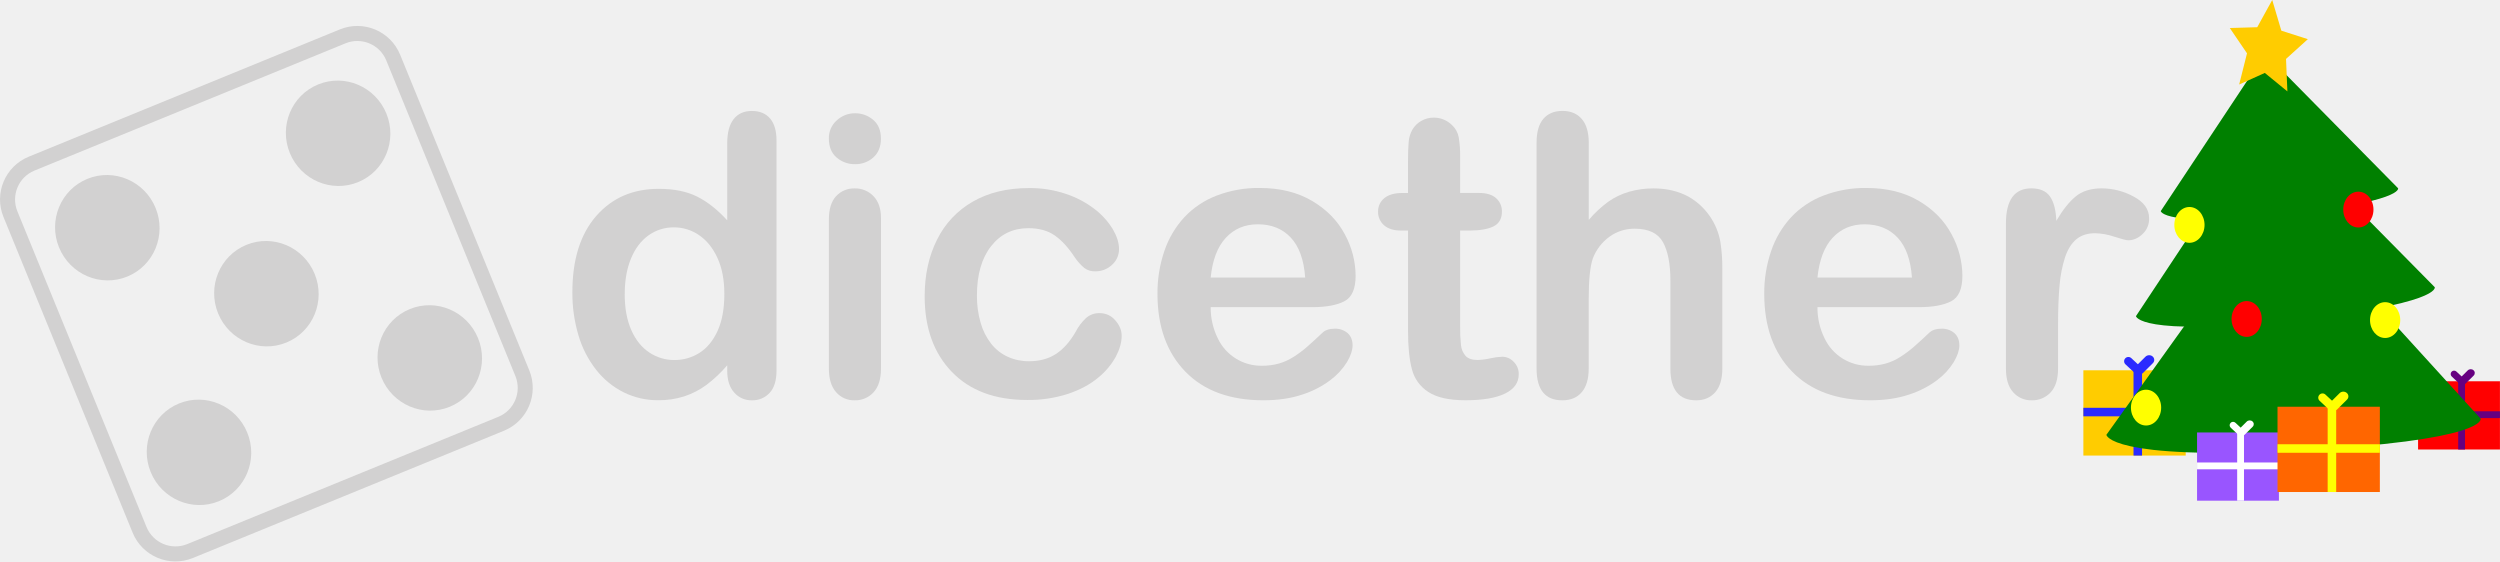
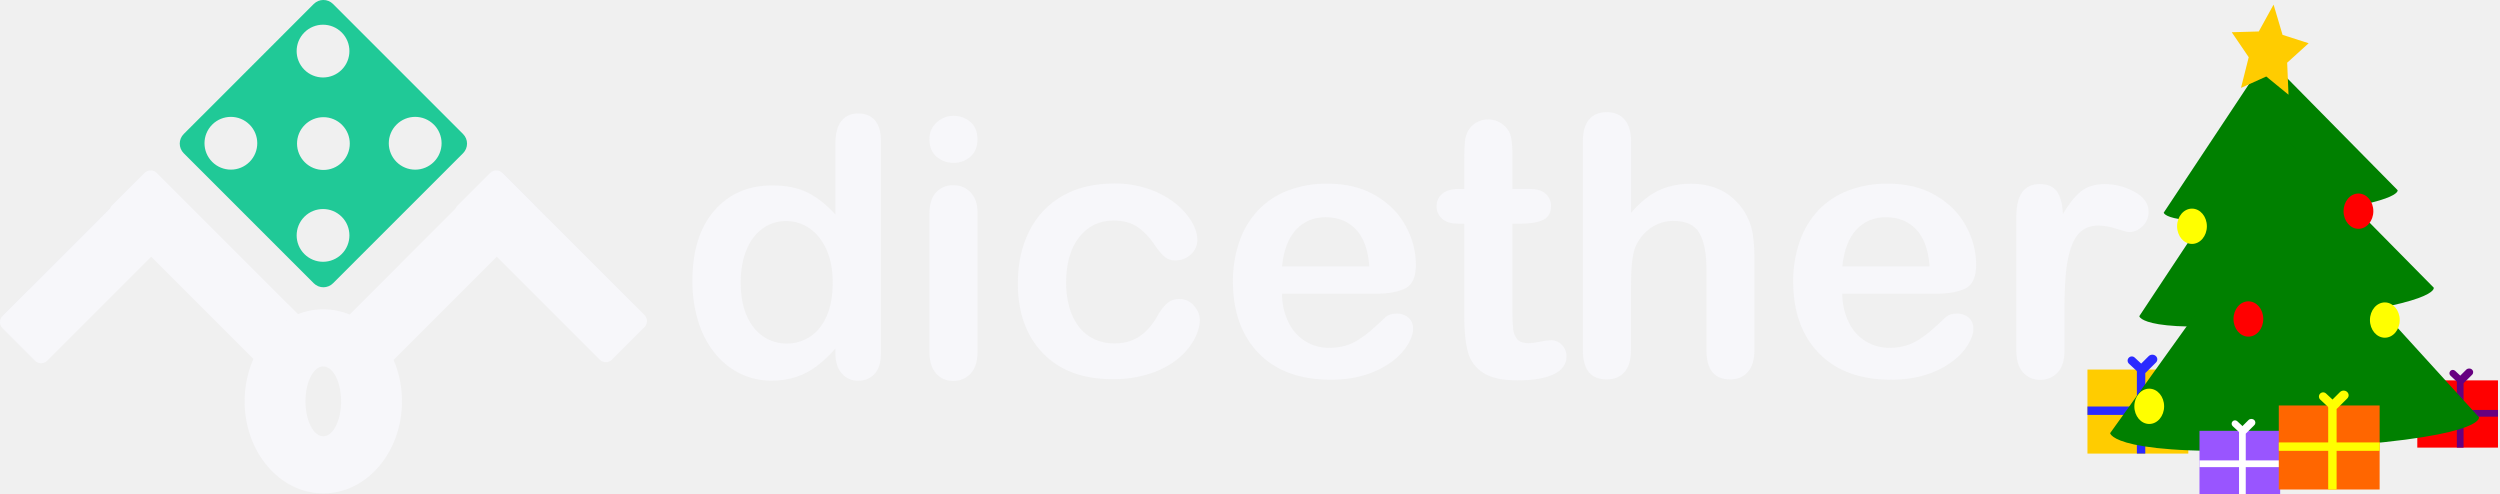
- <svg xmlns="http://www.w3.org/2000/svg" width="2443mm" height="548.61mm" version="1.1" viewBox="0 0 2442.96 548.61">
-   <defs>
-     <style>.cls-1{fill:#d2d1d1;}</style>
+ <svg xmlns="http://www.w3.org/2000/svg" width="2077.3" height="410" version="1.1" viewBox="0 0 549.64 108.48" id="svg1111">
+   <defs id="defs1065">
+     <style id="style1061">.cls-1{fill:#f7f7fa;}</style>
+     <style id="style1063">.cls-1{fill:#f7f7fa;}</style>
  </defs>
-   <g transform="translate(2105.3 161.55)">
-     <g transform="matrix(1.2735 0 0 1.2735 -2105.3 -136.19)" data-name="2">
-       <g fill="#d2d1d1" data-name="1">
-         <path class="cls-1" d="m386.78 310.57-238.78 97.69a35.48 35.48 0 0 1 -46.22 -19.38l-99.14-242.34a35.46 35.46 0 0 1 19.36 -46.21l238.8-97.69a35.48 35.48 0 0 1 46.2 19.36l99.14 242.34a35.48 35.48 0 0 1 -19.36 46.23zm-360.4-199.57a24 24 0 0 0 -13.08 31.18l99.14 242.34a24 24 0 0 0 31.2 13.08l238.77-97.69a24 24 0 0 0 13.09 -31.19l-99.15-242.34a24 24 0 0 0 -31.19 -13.08z" />
-         <ellipse class="cls-1" transform="rotate(-22.25 204.39 205.44)" cx="204.4" cy="205.45" rx="40.02" ry="40.5" />
-         <ellipse class="cls-1" transform="rotate(-22.25 329.78 254.74)" cx="329.77" cy="254.73" rx="40.02" ry="40.5" />
-         <ellipse class="cls-1" transform="rotate(-22.25 259.44 82.366)" cx="259.43" cy="82.36" rx="40.02" ry="40.5" />
-         <ellipse class="cls-1" transform="rotate(-22.25 152.67 327.18)" cx="152.67" cy="327.18" rx="40.02" ry="40.5" />
-         <ellipse class="cls-1" transform="rotate(-22.25 82.326 154.81)" cx="82.33" cy="154.82" rx="40.02" ry="40.5" />
-         <path class="cls-1" d="m558 264.41v-4a101.56 101.56 0 0 1 -15.89 15 59.76 59.76 0 0 1 -17 8.79 63.82 63.82 0 0 1 -20 3 59 59 0 0 1 -26.59 -6.08 62 62 0 0 1 -21.16 -17.36 78.93 78.93 0 0 1 -13.55 -26.51 113.08 113.08 0 0 1 -4.62 -33q0-37.5 18.31-58.45t48.25-20.8q17.28 0 29.15 5.93t23.1 18.2v-59q0-12.3 4.91-18.6t14-6.3q9.07 0 14 5.79t4.92 16.98v176.41q0 11.43-5.27 17.14a17.7 17.7 0 0 1 -13.62 5.71 17.45 17.45 0 0 1 -13.55 -5.93q-5.39-5.94-5.39-16.92zm-78.66-58.74q0 16.26 5.05 27.68t13.84 17.22a34.18 34.18 0 0 0 19.19 5.78 35.42 35.42 0 0 0 19.27 -5.49q8.71-5.49 13.91-16.85t5.2-28.34q0-16-5.2-27.47t-14.06-17.57a33.55 33.55 0 0 0 -19.41 -6.08 32.75 32.75 0 0 0 -19.63 6.22q-8.64 6.22-13.4 17.87t-4.72 27.03z" />
-         <path class="cls-1" d="m656.18 106.06a21.11 21.11 0 0 1 -14.28 -5.13q-5.9-5.11-5.9-14.5a18 18 0 0 1 6.08 -14 20.42 20.42 0 0 1 14.1 -5.43 21 21 0 0 1 13.77 5q6 5 6 14.5 0 9.22-5.86 14.43a20.27 20.27 0 0 1 -13.91 5.13zm19.82 41.31v115.57q0 12-5.71 18.17a18.94 18.94 0 0 1 -14.5 6.15 18.08 18.08 0 0 1 -14.29 -6.3q-5.49-6.3-5.49-18v-114.42q0-11.86 5.49-17.87a18.5 18.5 0 0 1 14.29 -6 19.18 19.18 0 0 1 14.5 6q5.71 6 5.71 16.7z" />
-         <path class="cls-1" d="m860.68 237.75q0 7.47-4.47 16a54.86 54.86 0 0 1 -13.62 16.18q-9.17 7.69-23.08 12.38a98 98 0 0 1 -31.34 4.69q-37.06 0-57.86-21.61t-20.8-57.93q0-24.62 9.52-43.51a68.21 68.21 0 0 1 27.54 -29.22q18-10.33 43.06-10.33a85.85 85.85 0 0 1 28.49 4.54 74.6 74.6 0 0 1 22 11.72 56.46 56.46 0 0 1 13.77 15.31q4.75 8.13 4.76 15.16a16 16 0 0 1 -5.35 12.16 18.35 18.35 0 0 1 -13 5 13.07 13.07 0 0 1 -8.28 -2.57 40.07 40.07 0 0 1 -7.4 -8.27q-7.32-11.13-15.31-16.7t-20.28-5.57q-17.73 0-28.57 13.84t-10.84 37.87a73 73 0 0 0 2.79 20.73 47 47 0 0 0 8.05 16.11 34.44 34.44 0 0 0 12.75 10.11 38.76 38.76 0 0 0 16.4 3.44q12 0 20.58-5.56t15.16-17a39.11 39.11 0 0 1 7.91 -10.54 15 15 0 0 1 10.4 -3.81 15.41 15.41 0 0 1 12.16 5.56q4.87 5.53 4.86 11.82z" />
-         <path class="cls-1" d="m1007.2 215.78h-78.22a53 53 0 0 0 5.49 24 36.79 36.79 0 0 0 33.77 20.95 47.69 47.69 0 0 0 13.11 -1.69 42.88 42.88 0 0 0 11.5 -5.27 88.37 88.37 0 0 0 10.25 -7.69q4.68-4.09 12.16-11.13 3.07-2.64 8.79-2.64a14.46 14.46 0 0 1 10 3.37q3.81 3.38 3.81 9.52 0 5.42-4.25 12.67a50.63 50.63 0 0 1 -12.82 13.92 73.06 73.06 0 0 1 -21.53 11.06q-13 4.39-29.81 4.39-38.54 0-59.91-22t-21.39-59.62a99.62 99.62 0 0 1 5.27 -32.89 72.77 72.77 0 0 1 15.38 -26 66.78 66.78 0 0 1 24.91 -16.62 89.32 89.32 0 0 1 32.81 -5.79q23.43 0 40.21 9.89t25.12 25.56a67.16 67.16 0 0 1 8.35 31.93q0 15.09-8.64 19.56t-24.36 4.52zm-78.22-22.71h72.51q-1.47-20.5-11.06-30.69t-25.27-10.18q-14.94 0-24.54 10.33t-11.64 30.54z" />
-         <path class="cls-1" d="m1076 128.18h4.39v-24q0-9.68 0.52-15.17a22.34 22.34 0 0 1 2.85 -9.44 18 18 0 0 1 6.74 -6.67 19.11 19.11 0 0 1 9.82 -2.56 19.73 19.73 0 0 1 13.77 5.66 16.88 16.88 0 0 1 5.2 9.3 83.78 83.78 0 0 1 1.1 15.6v27.25h14.61q8.49 0 13 4a13.29 13.29 0 0 1 4.46 10.32q0 8.07-6.37 11.28t-18.23 3.25h-7.47v73.53a119.21 119.21 0 0 0 0.66 14.43 14.65 14.65 0 0 0 3.52 8.2q2.85 3.15 9.3 3.15a49.65 49.65 0 0 0 9.52 -1.24 49.5 49.5 0 0 1 9.38 -1.25 12.07 12.07 0 0 1 8.71 3.88 13 13 0 0 1 3.88 9.6q0 9.66-10.54 14.79t-30.32 5.13q-18.76 0-28.42-6.3a29.21 29.21 0 0 1 -12.67 -17.43q-3-11.13-3-29.74v-76.75h-5.27q-8.64 0-13.18-4.11a13.39 13.39 0 0 1 -4.54 -10.4 12.89 12.89 0 0 1 4.76 -10.32q4.74-3.99 13.82-3.99z" />
-         <path class="cls-1" d="m1219.1 89.51v59.32a85.69 85.69 0 0 1 14.88 -13.91 53.56 53.56 0 0 1 16 -7.69 67.19 67.19 0 0 1 18.9 -2.57q15.22 0 27 6.45a50 50 0 0 1 24.24 34.79 127.31 127.31 0 0 1 1.46 20.43v76.61q0 12-5.49 18.17t-14.58 6.15q-19.77 0-19.77-24.32v-67.52q0-19.2-5.71-29.52t-21.68-10.33a32.55 32.55 0 0 0 -19.27 6.08 36.58 36.58 0 0 0 -12.81 16.63q-3.22 8.92-3.23 31.78v52.88q0 11.87-5.34 18.1t-14.87 6.22q-19.77 0-19.78-24.32v-173.43q0-12.17 5.2-18.24t14.58-6.08q9.52 0 14.87 6.15t5.4 18.17z" />
-         <path class="cls-1" d="m1472.8 215.78h-78.22a53 53 0 0 0 5.5 24 36.76 36.76 0 0 0 33.76 20.95 47.63 47.63 0 0 0 13.11 -1.69 42.6 42.6 0 0 0 11.5 -5.27 87.52 87.52 0 0 0 10.25 -7.69q4.69-4.09 12.16-11.13 3.08-2.64 8.79-2.64a14.46 14.46 0 0 1 10 3.37q3.81 3.38 3.81 9.52 0 5.42-4.25 12.67a50.32 50.32 0 0 1 -12.82 13.92 73.06 73.06 0 0 1 -21.53 11.06q-13 4.39-29.81 4.39-38.52 0-59.91-22t-21.39-59.62a99.36 99.36 0 0 1 5.28 -32.89 72.49 72.49 0 0 1 15.38 -26 66.74 66.74 0 0 1 24.9 -16.62 89.32 89.32 0 0 1 32.81 -5.79q23.45 0 40.21 9.89t25.12 25.56a67.16 67.16 0 0 1 8.35 31.93q0 15.09-8.64 19.56t-24.36 4.52zm-78.22-22.71h72.51q-1.47-20.5-11.06-30.69t-25.27-10.18q-14.94 0-24.53 10.33t-11.65 30.54z" />
-         <path class="cls-1" d="m1579.2 229.55v33.39q0 12.17-5.71 18.24a19 19 0 0 1 -14.5 6.08 18.3 18.3 0 0 1 -14.21 -6.15q-5.57-6.15-5.57-18.17v-111.32q0-27 19.48-27 10 0 14.36 6.3t4.83 18.61q7.19-12.31 14.73-18.61t20.14-6.3a51.56 51.56 0 0 1 24.46 6.3q11.86 6.3 11.87 16.7a15.9 15.9 0 0 1 -5.06 12.09q-5.05 4.75-10.91 4.76-2.21 0-10.62-2.71a49.3 49.3 0 0 0 -14.87 -2.71q-8.79 0-14.35 4.61t-8.65 13.7a95.45 95.45 0 0 0 -4.25 21.6q-1.17 12.56-1.17 30.59z" />
-       </g>
-     </g>
-     <g transform="translate(0 42.333)" fill-rule="evenodd">
-       <g transform="translate(336.31 -189.27)">
-         <rect x="-78.687" y="357.97" width="80" height="66.667" fill="#f00" stroke-width=".23" />
-         <g fill="#660080">
-           <rect x="-39.487" y="357.97" width="6.667" height="66.667" stroke-width=".066" />
-           <rect transform="rotate(-47.052)" x="-289.82" y="203.9" width="6.667" height="16.064" ry="3.333" stroke-width=".033" />
-           <rect transform="matrix(.75672 .65374 -.70813 .70608 0 0)" x="225.3" y="279.53" width="7.679" height="18.404" ry="3.819" stroke-width=".037" />
-           <rect x="-78.687" y="387.29" width="80" height="6.667" stroke-width=".073" />
+   <g transform="translate(-63.193,-7.1873)" id="g1109">
+     <g transform="matrix(1.2735,0,0,1.2735,-82.985,2635.9)" data-name="2" id="g1107">
+       <g fill="#f7f7fa" data-name="1" id="g1105">
+         <g transform="matrix(5.4336,0,0,5.4336,-508.91,8774)" id="g1083">
+           <path transform="translate(0.16631,0.27027)" d="m 125.2,-1994.8 c -0.17,-0.17 -0.443,-0.17 -0.613,0 l -4.13,4.13 c -0.17,0.17 -0.17,0.443 0,0.613 l 4.13,4.13 c 0.17,0.17 0.443,0.17 0.613,0 l 4.13,-4.13 c 0.17,-0.17 0.17,-0.443 0,-0.613 z m 0.275,0.904 a 0.838,0.838 0 0 1 -1e-5,1.185 0.838,0.838 0 0 1 -1.186,0 0.838,0.838 0 0 1 2.2e-4,-1.185 0.838,0.838 0 0 1 1.185,-2e-4 z m 2.928,2.928 a 0.838,0.838 0 0 1 -1e-5,1.186 0.838,0.838 0 0 1 -1.186,10e-5 0.838,0.838 0 0 1 2.1e-4,-1.186 0.838,0.838 0 0 1 1.185,-2e-4 z m -2.916,0.011 a 0.838,0.838 0 0 1 -2e-4,1.185 0.838,0.838 0 0 1 -1.185,10e-5 0.838,0.838 0 0 1 -2e-4,-1.186 0.838,0.838 0 0 1 1.186,0 z m -2.94,-0.011 a 0.838,0.838 0 0 1 1.9e-4,1.185 0.838,0.838 0 0 1 -1.186,10e-5 0.838,0.838 0 0 1 2e-4,-1.185 0.838,0.838 0 0 1 1.185,0 z m 2.928,2.928 a 0.838,0.838 0 0 1 2e-4,1.185 0.838,0.838 0 0 1 -1.186,0 0.838,0.838 0 0 1 2.2e-4,-1.185 0.838,0.838 0 0 1 1.185,-10e-5 z" fill="#20c997" fill-rule="evenodd" stroke-width="0.19" id="path1067" />
+           <g transform="translate(0.16631,0.27027)" fill="#f7f7fa" id="g1081">
+             <g fill-rule="evenodd" stroke-width="0.008" id="g1077">
+               <path d="m 129.16,-1988.4 1.032,-1.032 c 0.107,-0.107 0.28,-0.107 0.387,0 l 4.515,4.514 c 0.107,0.107 0.107,0.28 0,0.387 l -1.032,1.032 c -0.107,0.107 -0.28,0.107 -0.387,0 l -4.515,-4.515 c -0.107,-0.107 -0.107,-0.28 0,-0.387 z" id="path1069" />
+               <path d="m 130.58,-1989.4 1.032,1.032 c 0.107,0.107 0.107,0.28 0,0.387 l -4.515,4.515 c -0.107,0.107 -0.28,0.107 -0.387,0 l -1.032,-1.032 c -0.107,-0.107 -0.107,-0.28 0,-0.387 l 4.515,-4.515 c 0.107,-0.107 0.28,-0.107 0.387,0 z" id="path1071" />
+               <path d="m 118.18,-1988.4 1.032,-1.032 c 0.107,-0.107 0.28,-0.107 0.387,0 l 4.515,4.514 c 0.107,0.107 0.107,0.28 0,0.387 l -1.032,1.032 c -0.107,0.107 -0.28,0.107 -0.387,0 l -4.515,-4.515 c -0.107,-0.107 -0.107,-0.28 0,-0.387 z" id="path1073" />
+               <path d="m 119.6,-1989.4 1.032,1.032 c 0.107,0.107 0.107,0.28 0,0.387 l -4.515,4.515 c -0.107,0.107 -0.28,0.107 -0.387,0 l -1.032,-1.032 c -0.107,-0.107 -0.107,-0.28 0,-0.387 l 4.515,-4.514 c 0.107,-0.107 0.28,-0.107 0.387,0 z" id="path1075" />
+             </g>
+             <path d="m 124.89,-1985.1 a 2.5,2.925 0 0 0 -2.499,2.925 2.5,2.925 0 0 0 2.499,2.925 2.5,2.925 0 0 0 2.5,-2.925 2.5,2.925 0 0 0 -2.5,-2.925 z m 0,1.815 a 0.566,1.11 0 0 1 0.566,1.11 0.566,1.11 0 0 1 -0.566,1.11 0.566,1.11 0 0 1 -0.566,-1.11 0.566,1.11 0 0 1 0.566,-1.11 z" stroke-width="0.99" style="paint-order:stroke fill markers" id="path1079" />
+           </g>
        </g>
-       </g>
-       <g stroke-width=".265">
-         <ellipse cx="68.792" cy="67.568" rx="11.339" ry="10.961" fill="#f00" />
-         <ellipse cx="150.06" cy="71.726" rx="13.229" ry="10.583" fill="#ff0" />
-         <ellipse cx="23.812" cy="163.2" rx="13.229" ry="10.583" fill="#ff0" />
-         <ellipse cx="187.1" cy="178.32" rx="13.229" ry="10.583" fill="#f00" />
-       </g>
-       <g transform="matrix(.83333 0 0 .83333 116.31 224.54)">
-         <rect x="-222.91" y="-79.891" width="120" height="100" fill="#fc0" stroke-width=".345" />
-         <g fill="#2a2aff">
-           <rect x="-164.11" y="-79.891" width="10" height="100" stroke-width=".099" />
-           <rect transform="rotate(-47.052)" x="-54.667" y="-191.19" width="10" height="24.095" ry="5" stroke-width=".049" />
-           <rect transform="matrix(.75672 .65374 -.70813 .70608 0 0)" x="-174.32" y="19.972" width="11.518" height="27.607" ry="5.729" stroke-width=".056" />
-           <rect x="-222.91" y="-35.91" width="120" height="10" stroke-width=".109" />
-         </g>
-       </g>
-       <g transform="matrix(.84374 0 0 1 21.237 -2.1167)">
-         <g fill="#008000">
-           <path d="m257.02-17.798s6.774 13.402-136.11 26.013c-136.4 12.039-138.77-3.707-138.77-3.707l121.01-153.96z" stroke-width=".163" />
-           <path d="m299.47 78.862s8.536 16.867-171.33 32.856c-171.71 15.264-174.71-4.556-174.71-4.556l152.25-193.92z" stroke-width=".205" />
-           <path d="m352.59 207.31s9.946 21.549-215.39 31.368c-215.12 9.373-218.02-15.552-218.02-15.552l198.4-233.62z" stroke-width=".256" />
-         </g>
-         <g stroke-width=".197">
-           <circle cx="211" cy="3.036" r="17.5" fill="#f00" />
-           <circle cx="15.362" cy="18.003" r="17.5" fill="#ff0" />
-           <circle cx="-34.885" cy="196.54" r="17.5" fill="#ff0" />
-           <circle cx="81.645" cy="109.94" r="17.5" fill="#f00" />
-           <circle cx="242.01" cy="111.01" r="17.5" fill="#ff0" />
-         </g>
-         <path transform="matrix(1.0746 -.44185 .44185 1.0746 51.01 15.831)" d="m71.089-147.79 25.543 9.786 22.542-15.494-1.414 27.317 21.701 16.651-26.417 7.096-9.13 25.785-14.912-22.931-27.344-0.715 17.2-21.269z" fill="#fc0" stroke-width=".265" />
-       </g>
-       <g transform="translate(25.081 -44.751)">
-         <rect x="16.563" y="263.47" width="80" height="66.667" fill="#95f" stroke-width=".23" />
-         <g fill="#fff">
-           <rect x="55.763" y="263.47" width="6.667" height="66.667" stroke-width=".066" />
-           <rect transform="rotate(-47.052)" x="-155.75" y="209.24" width="6.667" height="16.064" ry="3.333" stroke-width=".033" />
-           <rect transform="matrix(.75672 .65374 -.70813 .70608 0 0)" x="225.64" y="145.38" width="7.679" height="18.404" ry="3.819" stroke-width=".037" />
-           <rect x="16.563" y="292.8" width="80" height="6.667" stroke-width=".073" />
-         </g>
-       </g>
-       <g transform="translate(-20.31 -53.227)">
-         <rect x="140.58" y="246.81" width="100" height="83.333" fill="#f60" stroke-width=".287" />
-         <g fill="#ff0">
-           <rect x="189.58" y="246.81" width="8.333" height="83.333" stroke-width=".083" />
-           <rect transform="rotate(-47.052)" x="-52.603" y="293.06" width="8.333" height="20.08" ry="4.167" stroke-width=".041" />
-           <rect transform="matrix(.75672 .65374 -.70813 .70608 0 0)" x="308.32" y="40.517" width="9.599" height="23.006" ry="4.774" stroke-width=".047" />
-           <rect x="140.58" y="283.46" width="100" height="8.333" stroke-width=".091" />
+         <g transform="matrix(4.109,0,0,4.109,-325.21,6142.5)" fill="#f7f7fa" id="g1103">
+           <path class="cls-1" d="m 142.18,-1982.4 v -0.202 a 5.136,5.136 0 0 1 -0.803,0.758 3.022,3.022 0 0 1 -0.86,0.445 3.227,3.227 0 0 1 -1.011,0.152 2.983,2.983 0 0 1 -1.345,-0.307 3.135,3.135 0 0 1 -1.07,-0.878 3.991,3.991 0 0 1 -0.685,-1.341 5.718,5.718 0 0 1 -0.234,-1.669 q 0,-1.896 0.926,-2.956 0.926,-1.059 2.44,-1.052 0.874,0 1.474,0.3 0.6,0.3 1.168,0.92 v -2.983 q 0,-0.622 0.248,-0.941 0.248,-0.319 0.708,-0.319 0.459,0 0.708,0.293 0.249,0.293 0.249,0.859 v 8.92 q 0,0.578 -0.266,0.867 a 0.895,0.895 0 0 1 -0.689,0.289 0.882,0.882 0 0 1 -0.685,-0.3 q -0.273,-0.3 -0.273,-0.856 z m -3.978,-2.97 q 0,0.822 0.255,1.4 0.255,0.578 0.7,0.871 a 1.728,1.728 0 0 0 0.97,0.292 1.791,1.791 0 0 0 0.974,-0.278 q 0.44,-0.278 0.703,-0.852 0.263,-0.575 0.263,-1.433 0,-0.809 -0.263,-1.389 -0.263,-0.58 -0.711,-0.888 a 1.696,1.696 0 0 0 -0.981,-0.307 1.656,1.656 0 0 0 -0.993,0.315 q -0.437,0.315 -0.678,0.904 -0.241,0.589 -0.239,1.367 z" stroke-width="0.051" id="path1085" />
+           <path class="cls-1" d="m 147.15,-1990.4 a 1.067,1.067 0 0 1 -0.722,-0.259 q -0.298,-0.258 -0.298,-0.733 a 0.91,0.91 0 0 1 0.307,-0.708 1.032,1.032 0 0 1 0.713,-0.275 1.062,1.062 0 0 1 0.696,0.253 q 0.303,0.253 0.303,0.733 0,0.466 -0.296,0.73 A 1.025,1.025 0 0 1 147.15,-1990.4 Z m 1.002,2.089 v 5.844 q 0,0.607 -0.289,0.919 a 0.958,0.958 0 0 1 -0.733,0.311 0.914,0.914 0 0 1 -0.723,-0.319 q -0.278,-0.319 -0.278,-0.91 v -5.786 q 0,-0.6 0.278,-0.903 a 0.935,0.935 0 0 1 0.723,-0.303 0.97,0.97 0 0 1 0.733,0.303 q 0.289,0.303 0.289,0.844 z" stroke-width="0.051" id="path1087" />
+           <g stroke-width="0.051" id="g1101">
+             <path class="cls-1" d="m 157.49,-1983.8 q 0,0.378 -0.226,0.809 a 2.774,2.774 0 0 1 -0.689,0.818 q -0.464,0.389 -1.167,0.626 a 4.955,4.955 0 0 1 -1.585,0.237 q -1.874,0 -2.926,-1.093 -1.052,-1.093 -1.052,-2.929 0,-1.245 0.481,-2.2 a 3.449,3.449 0 0 1 1.393,-1.478 q 0.91,-0.522 2.177,-0.522 a 4.341,4.341 0 0 1 1.441,0.23 3.772,3.772 0 0 1 1.113,0.593 2.855,2.855 0 0 1 0.696,0.774 q 0.24,0.411 0.241,0.767 a 0.809,0.809 0 0 1 -0.271,0.615 0.928,0.928 0 0 1 -0.657,0.253 0.661,0.661 0 0 1 -0.419,-0.13 2.026,2.026 0 0 1 -0.374,-0.418 q -0.37,-0.563 -0.774,-0.845 -0.404,-0.282 -1.026,-0.282 -0.897,0 -1.445,0.7 -0.548,0.7 -0.548,1.915 a 3.691,3.691 0 0 0 0.141,1.048 2.377,2.377 0 0 0 0.407,0.815 1.742,1.742 0 0 0 0.645,0.511 1.96,1.96 0 0 0 0.829,0.174 q 0.607,0 1.041,-0.281 0.434,-0.281 0.767,-0.86 a 1.978,1.978 0 0 1 0.4,-0.533 0.758,0.758 0 0 1 0.526,-0.193 0.779,0.779 0 0 1 0.615,0.281 q 0.246,0.28 0.246,0.598 z" id="path1089" />
+             <path class="cls-1" d="m 164.9,-1984.9 h -3.955 a 2.68,2.68 0 0 0 0.278,1.214 1.86,1.86 0 0 0 1.708,1.059 2.412,2.412 0 0 0 0.663,-0.086 2.168,2.168 0 0 0 0.582,-0.266 4.468,4.468 0 0 0 0.518,-0.389 q 0.237,-0.207 0.615,-0.563 0.155,-0.134 0.444,-0.134 a 0.731,0.731 0 0 1 0.506,0.17 q 0.193,0.171 0.193,0.481 0,0.274 -0.215,0.641 a 2.56,2.56 0 0 1 -0.648,0.704 3.694,3.694 0 0 1 -1.089,0.559 q -0.657,0.222 -1.507,0.222 -1.949,0 -3.029,-1.112 -1.081,-1.113 -1.082,-3.015 a 5.037,5.037 0 0 1 0.266,-1.663 3.68,3.68 0 0 1 0.778,-1.315 3.377,3.377 0 0 1 1.26,-0.84 4.517,4.517 0 0 1 1.659,-0.293 q 1.185,0 2.033,0.5 0.849,0.5 1.27,1.292 a 3.396,3.396 0 0 1 0.422,1.615 q 0,0.763 -0.437,0.989 -0.437,0.226 -1.232,0.229 z m -3.955,-1.148 h 3.667 q -0.074,-1.037 -0.559,-1.552 -0.485,-0.515 -1.278,-0.515 -0.755,0 -1.241,0.522 -0.485,0.522 -0.589,1.544 z" id="path1091" />
+             <path class="cls-1" d="m 168.38,-1989.3 h 0.222 v -1.214 q 0,-0.489 0.026,-0.767 a 1.13,1.13 0 0 1 0.144,-0.477 0.91,0.91 0 0 1 0.341,-0.337 0.966,0.966 0 0 1 0.497,-0.13 0.998,0.998 0 0 1 0.696,0.286 0.854,0.854 0 0 1 0.263,0.47 4.236,4.236 0 0 1 0.056,0.789 v 1.378 h 0.739 q 0.429,0 0.657,0.202 a 0.672,0.672 0 0 1 0.226,0.522 q 0,0.408 -0.322,0.57 -0.322,0.162 -0.922,0.164 h -0.378 v 3.718 a 6.028,6.028 0 0 0 0.033,0.73 0.741,0.741 0 0 0 0.178,0.415 q 0.144,0.159 0.47,0.159 a 2.511,2.511 0 0 0 0.481,-0.063 2.503,2.503 0 0 1 0.474,-0.063 0.61,0.61 0 0 1 0.44,0.196 0.657,0.657 0 0 1 0.196,0.485 q 0,0.488 -0.533,0.748 -0.533,0.259 -1.533,0.259 -0.949,0 -1.437,-0.319 a 1.477,1.477 0 0 1 -0.641,-0.881 q -0.152,-0.563 -0.152,-1.504 v -3.881 h -0.266 q -0.437,0 -0.666,-0.208 a 0.677,0.677 0 0 1 -0.23,-0.526 0.652,0.652 0 0 1 0.241,-0.522 q 0.24,-0.202 0.699,-0.202 z" id="path1093" />
+             <path class="cls-1" d="m 175.61,-1991.3 v 3 a 4.333,4.333 0 0 1 0.752,-0.703 2.708,2.708 0 0 1 0.809,-0.389 3.397,3.397 0 0 1 0.956,-0.13 q 0.77,0 1.365,0.326 a 2.528,2.528 0 0 1 1.226,1.759 6.438,6.438 0 0 1 0.074,1.033 v 3.874 q 0,0.607 -0.278,0.919 -0.278,0.312 -0.737,0.311 -1,0 -1,-1.23 v -3.414 q 0,-0.971 -0.289,-1.493 -0.289,-0.522 -1.096,-0.522 a 1.646,1.646 0 0 0 -0.974,0.307 1.85,1.85 0 0 0 -0.648,0.841 q -0.163,0.451 -0.163,1.607 v 2.674 q 0,0.6 -0.27,0.915 -0.27,0.315 -0.752,0.315 -1,0 -1,-1.23 v -8.77 q 0,-0.615 0.263,-0.922 0.263,-0.307 0.737,-0.307 0.481,0 0.752,0.311 0.271,0.311 0.273,0.919 z" id="path1095" />
+             <path class="cls-1" d="m 188.44,-1984.9 h -3.955 a 2.68,2.68 0 0 0 0.278,1.214 1.859,1.859 0 0 0 1.707,1.059 2.409,2.409 0 0 0 0.663,-0.086 2.154,2.154 0 0 0 0.582,-0.266 4.426,4.426 0 0 0 0.518,-0.389 q 0.237,-0.207 0.615,-0.563 0.156,-0.134 0.444,-0.134 a 0.731,0.731 0 0 1 0.506,0.17 q 0.193,0.171 0.193,0.481 0,0.274 -0.215,0.641 a 2.545,2.545 0 0 1 -0.648,0.704 3.694,3.694 0 0 1 -1.089,0.559 q -0.657,0.222 -1.507,0.222 -1.948,0 -3.029,-1.112 -1.082,-1.113 -1.082,-3.015 a 5.024,5.024 0 0 1 0.267,-1.663 3.666,3.666 0 0 1 0.778,-1.315 3.375,3.375 0 0 1 1.259,-0.84 4.517,4.517 0 0 1 1.659,-0.293 q 1.186,0 2.033,0.5 0.848,0.5 1.27,1.292 a 3.396,3.396 0 0 1 0.422,1.615 q 0,0.763 -0.437,0.989 -0.437,0.226 -1.232,0.229 z m -3.955,-1.148 h 3.667 q -0.074,-1.037 -0.559,-1.552 -0.485,-0.515 -1.278,-0.515 -0.755,0 -1.24,0.522 -0.485,0.522 -0.589,1.544 z" id="path1097" />
+             <path class="cls-1" d="m 193.82,-1984.2 v 1.688 q 0,0.615 -0.289,0.922 a 0.961,0.961 0 0 1 -0.733,0.307 0.925,0.925 0 0 1 -0.719,-0.311 q -0.282,-0.311 -0.282,-0.919 v -5.629 q 0,-1.365 0.985,-1.365 0.506,0 0.726,0.319 0.22,0.319 0.244,0.941 0.364,-0.623 0.745,-0.941 0.381,-0.319 1.018,-0.319 a 2.607,2.607 0 0 1 1.237,0.319 q 0.6,0.319 0.6,0.845 a 0.804,0.804 0 0 1 -0.256,0.611 q -0.255,0.24 -0.552,0.241 -0.112,0 -0.537,-0.137 a 2.493,2.493 0 0 0 -0.752,-0.137 q -0.444,0 -0.726,0.233 -0.281,0.233 -0.437,0.693 a 4.827,4.827 0 0 0 -0.215,1.092 q -0.059,0.635 -0.059,1.547 z" id="path1099" />
+           </g>
        </g>
      </g>
    </g>
  </g>
+   <g style="fill-rule:evenodd" id="g1245" transform="matrix(0.2217201,0,0,0.2217201,474.3387,46.22237)">
+     <g id="g1167" transform="translate(336.31,-189.27)">
+       <rect style="fill:#ff0000;stroke-width:0.23" id="rect1155" height="66.667" width="80" y="357.97" x="-78.687" />
+       <g style="fill:#660080" id="g1165">
+         <rect style="stroke-width:0.066" id="rect1157" height="66.667" width="6.667" y="357.97" x="-39.487" />
+         <rect style="stroke-width:0.033" id="rect1159" ry="3.333" height="16.064" width="6.667" y="203.9" x="-289.82" transform="rotate(-47.052)" />
+         <rect style="stroke-width:0.037" id="rect1161" ry="3.819" height="18.404" width="7.679" y="279.53" x="225.3" transform="matrix(0.75672,0.65374,-0.70813,0.70608,0,0)" />
+         <rect style="stroke-width:0.073" id="rect1163" height="6.667" width="80" y="387.29" x="-78.687" />
+       </g>
+     </g>
+     <g style="stroke-width:0.265" id="g1177">
+       <ellipse style="fill:#ff0000" id="ellipse1169" ry="10.961" rx="11.339" cy="67.568" cx="68.792" />
+       <ellipse style="fill:#ffff00" id="ellipse1171" ry="10.583" rx="13.229" cy="71.726" cx="150.06" />
+       <ellipse style="fill:#ffff00" id="ellipse1173" ry="10.583" rx="13.229" cy="163.2" cx="23.812" />
+       <ellipse style="fill:#ff0000" id="ellipse1175" ry="10.583" rx="13.229" cy="178.32" cx="187.1" />
+     </g>
+     <g id="g1191" transform="matrix(0.83333,0,0,0.83333,116.31,224.54)">
+       <rect style="fill:#ffcc00;stroke-width:0.345" id="rect1179" height="100" width="120" y="-79.891" x="-222.91" />
+       <g style="fill:#2a2aff" id="g1189">
+         <rect style="stroke-width:0.099" id="rect1181" height="100" width="10" y="-79.891" x="-164.11" />
+         <rect style="stroke-width:0.049" id="rect1183" ry="5" height="24.095" width="10" y="-191.19" x="-54.667" transform="rotate(-47.052)" />
+         <rect style="stroke-width:0.056" id="rect1185" ry="5.729" height="27.607" width="11.518" y="19.972" x="-174.32" transform="matrix(0.75672,0.65374,-0.70813,0.70608,0,0)" />
+         <rect style="stroke-width:0.109" id="rect1187" height="10" width="120" y="-35.91" x="-222.91" />
+       </g>
+     </g>
+     <g id="g1215" transform="matrix(0.84374,0,0,1,21.237,-2.1167)">
+       <g style="fill:#008000" id="g1199">
+         <path style="stroke-width:0.163" id="path1193" d="m 257.02,-17.798 c 0,0 6.774,13.402 -136.11,26.013 C -15.49,20.254 -17.86,4.508 -17.86,4.508 l 121.01,-153.96 z" />
+         <path style="stroke-width:0.205" id="path1195" d="m 299.47,78.862 c 0,0 8.536,16.867 -171.33,32.856 -171.71,15.264 -174.71,-4.556 -174.71,-4.556 l 152.25,-193.92 z" />
+         <path style="stroke-width:0.256" id="path1197" d="m 352.59,207.31 c 0,0 9.946,21.549 -215.39,31.368 -215.12,9.373 -218.02,-15.552 -218.02,-15.552 l 198.4,-233.62 z" />
+       </g>
+       <g style="stroke-width:0.197" id="g1211">
+         <circle style="fill:#ff0000" id="circle1201" r="17.5" cy="3.036" cx="211" />
+         <circle style="fill:#ffff00" id="circle1203" r="17.5" cy="18.003" cx="15.362" />
+         <circle style="fill:#ffff00" id="circle1205" r="17.5" cy="196.54" cx="-34.885" />
+         <circle style="fill:#ff0000" id="circle1207" r="17.5" cy="109.94" cx="81.645" />
+         <circle style="fill:#ffff00" id="circle1209" r="17.5" cy="111.01" cx="242.01" />
+       </g>
+       <path style="fill:#ffcc00;stroke-width:0.265" id="path1213" d="m 71.089,-147.79 25.543,9.786 22.542,-15.494 -1.414,27.317 21.701,16.651 -26.417,7.096 -9.13,25.785 -14.912,-22.931 -27.344,-0.715 17.2,-21.269 z" transform="matrix(1.0746,-0.44185,0.44185,1.0746,51.01,15.831)" />
+     </g>
+     <g id="g1229" transform="translate(25.081,-44.751)">
+       <rect style="fill:#9955ff;stroke-width:0.23" id="rect1217" height="66.667" width="80" y="263.47" x="16.563" />
+       <g style="fill:#ffffff" id="g1227">
+         <rect style="stroke-width:0.066" id="rect1219" height="66.667" width="6.667" y="263.47" x="55.763" />
+         <rect style="stroke-width:0.033" id="rect1221" ry="3.333" height="16.064" width="6.667" y="209.24" x="-155.75" transform="rotate(-47.052)" />
+         <rect style="stroke-width:0.037" id="rect1223" ry="3.819" height="18.404" width="7.679" y="145.38" x="225.64" transform="matrix(0.75672,0.65374,-0.70813,0.70608,0,0)" />
+         <rect style="stroke-width:0.073" id="rect1225" height="6.667" width="80" y="292.8" x="16.563" />
+       </g>
+     </g>
+     <g id="g1243" transform="translate(-20.31,-53.227)">
+       <rect style="fill:#ff6600;stroke-width:0.287" id="rect1231" height="83.333" width="100" y="246.81" x="140.58" />
+       <g style="fill:#ffff00" id="g1241">
+         <rect style="stroke-width:0.083" id="rect1233" height="83.333" width="8.333" y="246.81" x="189.58" />
+         <rect style="stroke-width:0.041" id="rect1235" ry="4.167" height="20.08" width="8.333" y="293.06" x="-52.603" transform="rotate(-47.052)" />
+         <rect style="stroke-width:0.047" id="rect1237" ry="4.774" height="23.006" width="9.599" y="40.517" x="308.32" transform="matrix(0.75672,0.65374,-0.70813,0.70608,0,0)" />
+         <rect style="stroke-width:0.091" id="rect1239" height="8.333" width="100" y="283.46" x="140.58" />
+       </g>
+     </g>
+   </g>
</svg>
